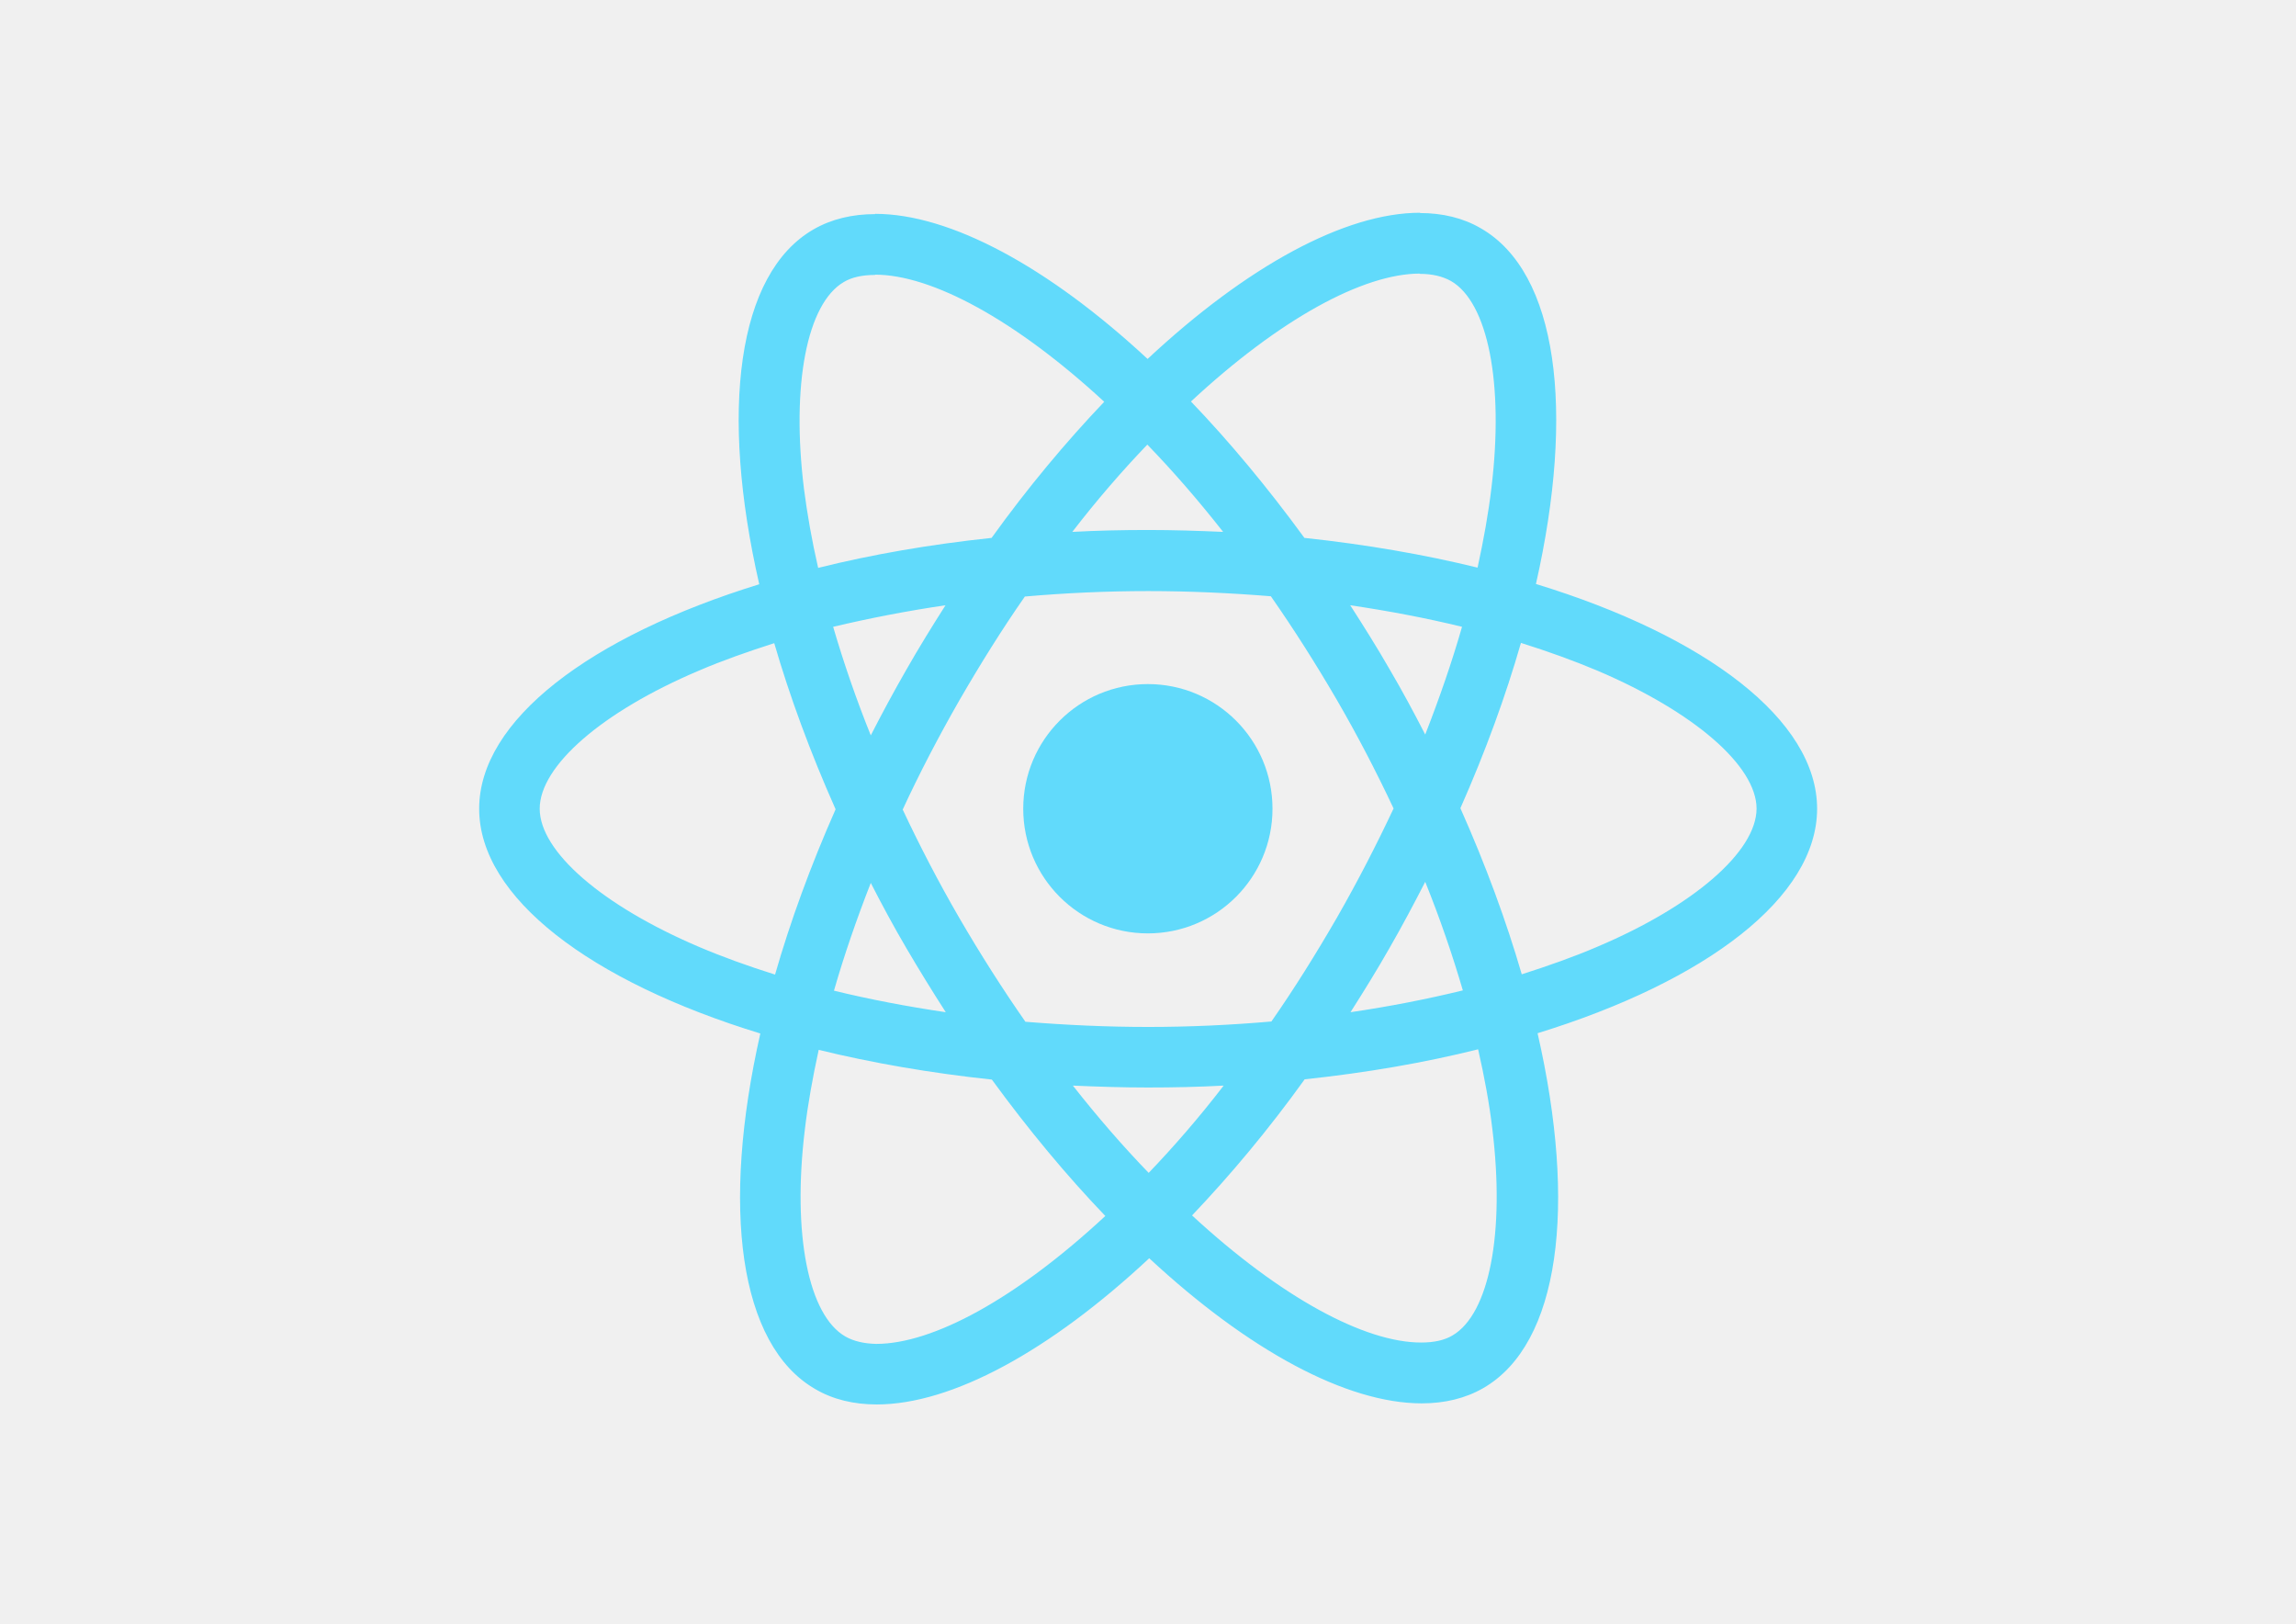
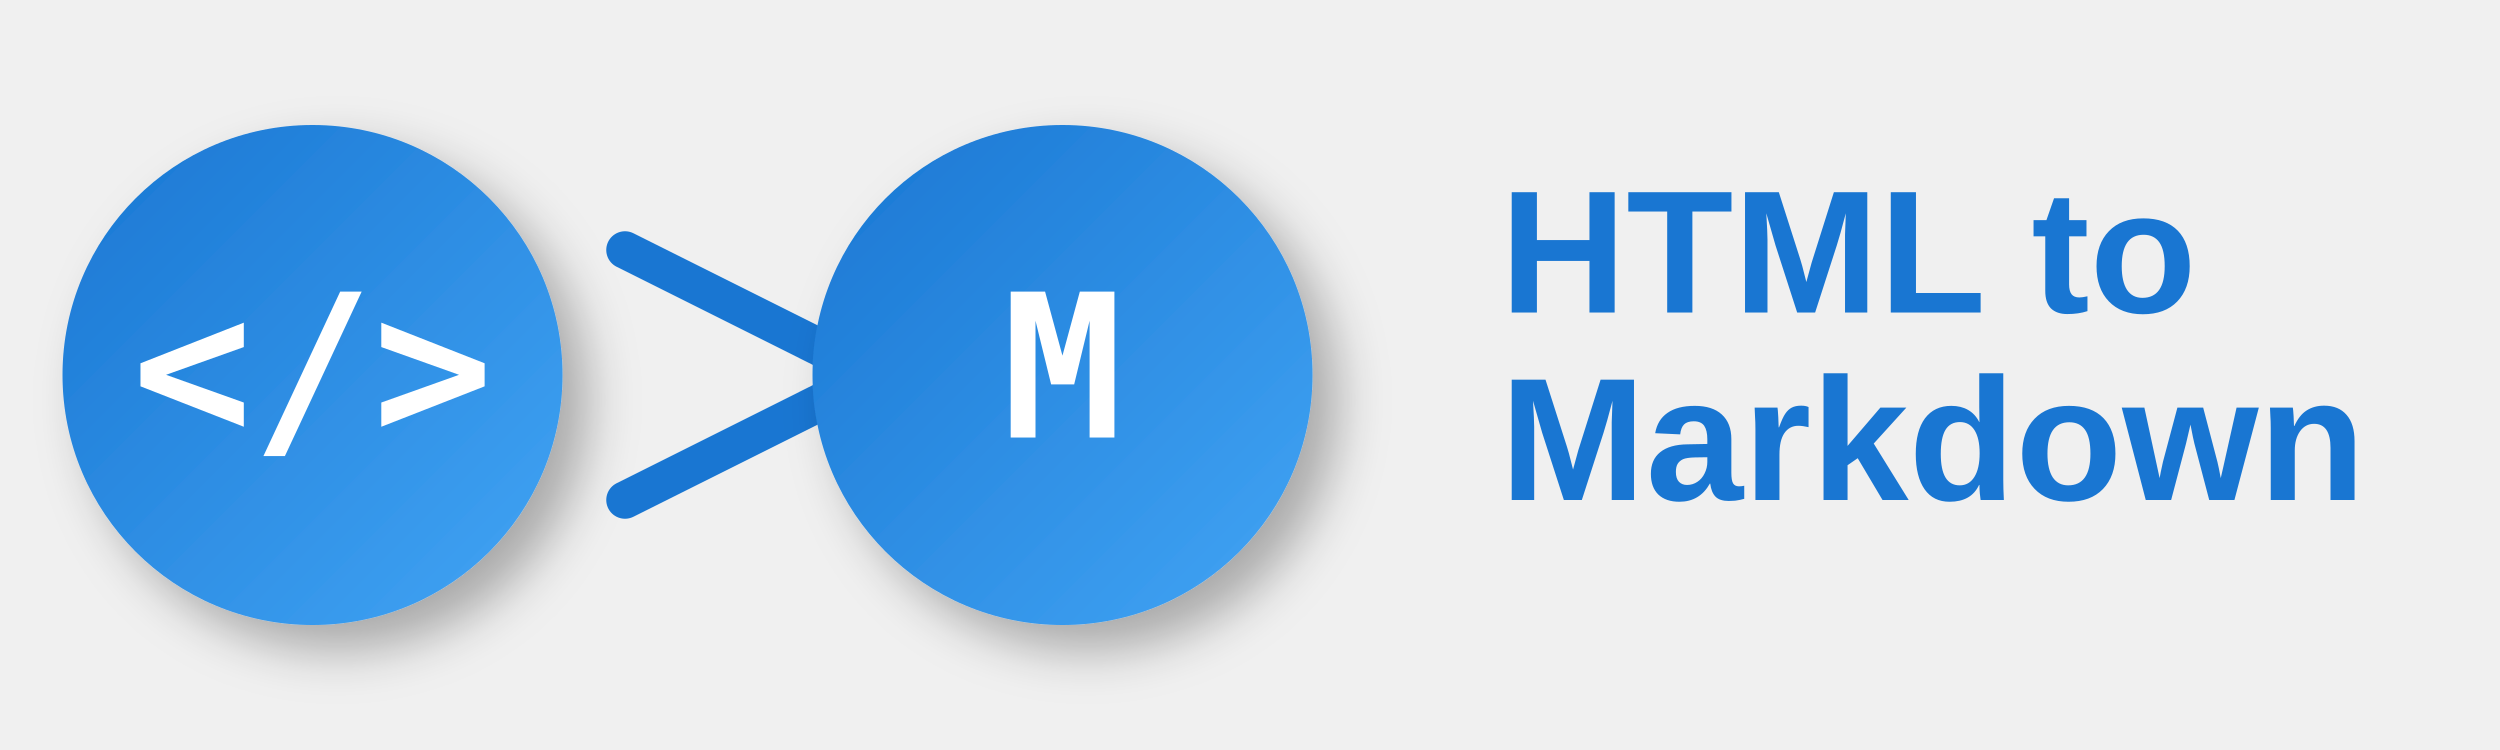
- <svg xmlns="http://www.w3.org/2000/svg" viewBox="0 0 841.9 595.3">
-   <g fill="#61DAFB">
-     <path d="M666.3 296.5c0-32.5-40.7-63.3-103.1-82.4 14.4-63.6 8-114.2-20.2-130.4-6.5-3.8-14.1-5.6-22.4-5.6v22.3c4.6 0 8.3.9 11.4 2.6 13.6 7.8 19.5 37.5 14.9 75.7-1.1 9.4-2.9 19.3-5.1 29.4-19.6-4.8-41-8.5-63.5-10.9-13.5-18.5-27.5-35.3-41.6-50 32.6-30.3 63.2-46.9 84-46.9V78c-27.5 0-63.5 19.6-99.9 53.6-36.4-33.8-72.4-53.2-99.9-53.2v22.3c20.7 0 51.4 16.5 84 46.6-14 14.7-28 31.4-41.3 49.9-22.6 2.4-44 6.1-63.6 11-2.3-10-4-19.7-5.2-29-4.7-38.2 1.1-67.9 14.6-75.8 3-1.8 6.9-2.6 11.5-2.6V78.5c-8.4 0-16 1.8-22.6 5.6-28.1 16.2-34.4 66.7-19.9 130.1-62.2 19.2-102.7 49.9-102.7 82.3 0 32.5 40.7 63.3 103.1 82.4-14.4 63.6-8 114.2 20.2 130.4 6.5 3.8 14.1 5.6 22.5 5.6 27.5 0 63.5-19.6 99.9-53.6 36.4 33.8 72.4 53.2 99.9 53.2 8.4 0 16-1.8 22.6-5.6 28.1-16.2 34.4-66.7 19.9-130.1 62-19.1 102.5-49.9 102.5-82.3zm-130.2-66.7c-3.7 12.9-8.3 26.2-13.5 39.5-4.1-8-8.4-16-13.1-24-4.6-8-9.5-15.8-14.4-23.4 14.2 2.1 27.9 4.7 41 7.9zm-45.8 106.5c-7.8 13.5-15.8 26.3-24.1 38.2-14.9 1.3-30 2-45.2 2-15.1 0-30.2-.7-45-1.9-8.3-11.9-16.4-24.6-24.2-38-7.6-13.1-14.5-26.4-20.8-39.8 6.2-13.4 13.2-26.8 20.7-39.9 7.8-13.5 15.8-26.3 24.1-38.2 14.9-1.3 30-2 45.2-2 15.1 0 30.2.7 45 1.9 8.3 11.9 16.4 24.6 24.2 38 7.6 13.1 14.5 26.4 20.8 39.8-6.3 13.4-13.2 26.8-20.7 39.9zm32.3-13c5.4 13.4 10 26.8 13.8 39.8-13.1 3.2-26.9 5.9-41.2 8 4.9-7.7 9.8-15.6 14.4-23.7 4.6-8 8.9-16.1 13-24.1zM421.2 430c-9.3-9.6-18.6-20.3-27.8-32 9 .4 18.2.7 27.5.7 9.4 0 18.7-.2 27.8-.7-9 11.7-18.3 22.4-27.5 32zm-74.4-58.9c-14.2-2.1-27.9-4.7-41-7.9 3.7-12.9 8.3-26.2 13.5-39.5 4.1 8 8.4 16 13.1 24 4.7 8 9.5 15.8 14.4 23.4zM420.7 163c9.3 9.6 18.6 20.3 27.8 32-9-.4-18.2-.7-27.5-.7-9.4 0-18.7.2-27.8.7 9-11.7 18.3-22.4 27.5-32zm-74 58.9c-4.9 7.7-9.8 15.6-14.4 23.7-4.6 8-8.9 16-13 24-5.4-13.4-10-26.8-13.8-39.8 13.1-3.1 26.9-5.8 41.2-7.9zm-90.5 125.2c-35.4-15.1-58.3-34.9-58.3-50.6 0-15.7 22.9-35.6 58.3-50.6 8.6-3.7 18-7 27.7-10.1 5.7 19.6 13.2 40 22.5 60.9-9.2 20.8-16.6 41.1-22.2 60.6-9.9-3.1-19.3-6.5-28-10.2zM310 490c-13.6-7.8-19.5-37.5-14.9-75.7 1.1-9.4 2.9-19.3 5.1-29.4 19.6 4.8 41 8.5 63.5 10.9 13.5 18.5 27.5 35.3 41.6 50-32.6 30.3-63.2 46.9-84 46.9-4.5-.1-8.3-1-11.3-2.7zm237.2-76.2c4.7 38.2-1.1 67.9-14.6 75.8-3 1.8-6.9 2.6-11.5 2.6-20.7 0-51.4-16.5-84-46.6 14-14.7 28-31.4 41.3-49.9 22.6-2.4 44-6.1 63.6-11 2.3 10.1 4.1 19.8 5.2 29.1zm38.5-66.7c-8.6 3.7-18 7-27.7 10.1-5.7-19.6-13.2-40-22.5-60.9 9.2-20.8 16.6-41.1 22.2-60.6 9.9 3.1 19.3 6.5 28.1 10.2 35.4 15.1 58.3 34.9 58.3 50.6-.1 15.7-23 35.6-58.4 50.6zM320.8 78.4z" />
-     <circle cx="420.9" cy="296.5" r="45.7" />
-     <path d="M520.5 78.1z" />
-   </g>
+ <svg xmlns="http://www.w3.org/2000/svg" width="200" height="60" viewBox="0 0 200 60">
+   <defs>
+     <linearGradient id="grad1" x1="0%" y1="0%" x2="100%" y2="100%">
+       <stop offset="0%" style="stop-color:#1976d2;stop-opacity:1" />
+       <stop offset="100%" style="stop-color:#42a5f5;stop-opacity:1" />
+     </linearGradient>
+     <filter id="shadow" x="-20%" y="-20%" width="140%" height="140%">
+       <feDropShadow dx="2" dy="2" stdDeviation="2" flood-color="#000000" flood-opacity="0.3" />
+     </filter>
+   </defs>
+   <circle cx="25" cy="30" r="20" fill="url(#grad1)" filter="url(#shadow)" />
+   <text x="25" y="35" font-family="monospace" font-size="16" font-weight="bold" text-anchor="middle" fill="white">&lt;/&gt;</text>
+   <path d="M50 20 L70 30 L50 40" stroke="#1976d2" stroke-width="3" fill="none" stroke-linecap="round" stroke-linejoin="round" />
+   <circle cx="85" cy="30" r="20" fill="url(#grad1)" filter="url(#shadow)" />
+   <text x="85" y="35" font-family="monospace" font-size="16" font-weight="bold" text-anchor="middle" fill="white">M</text>
+   <text x="120" y="25" font-family="Arial, sans-serif" font-size="14" font-weight="600" fill="#1976d2">HTML to</text>
+   <text x="120" y="40" font-family="Arial, sans-serif" font-size="14" font-weight="600" fill="#1976d2">Markdown</text>
</svg>
